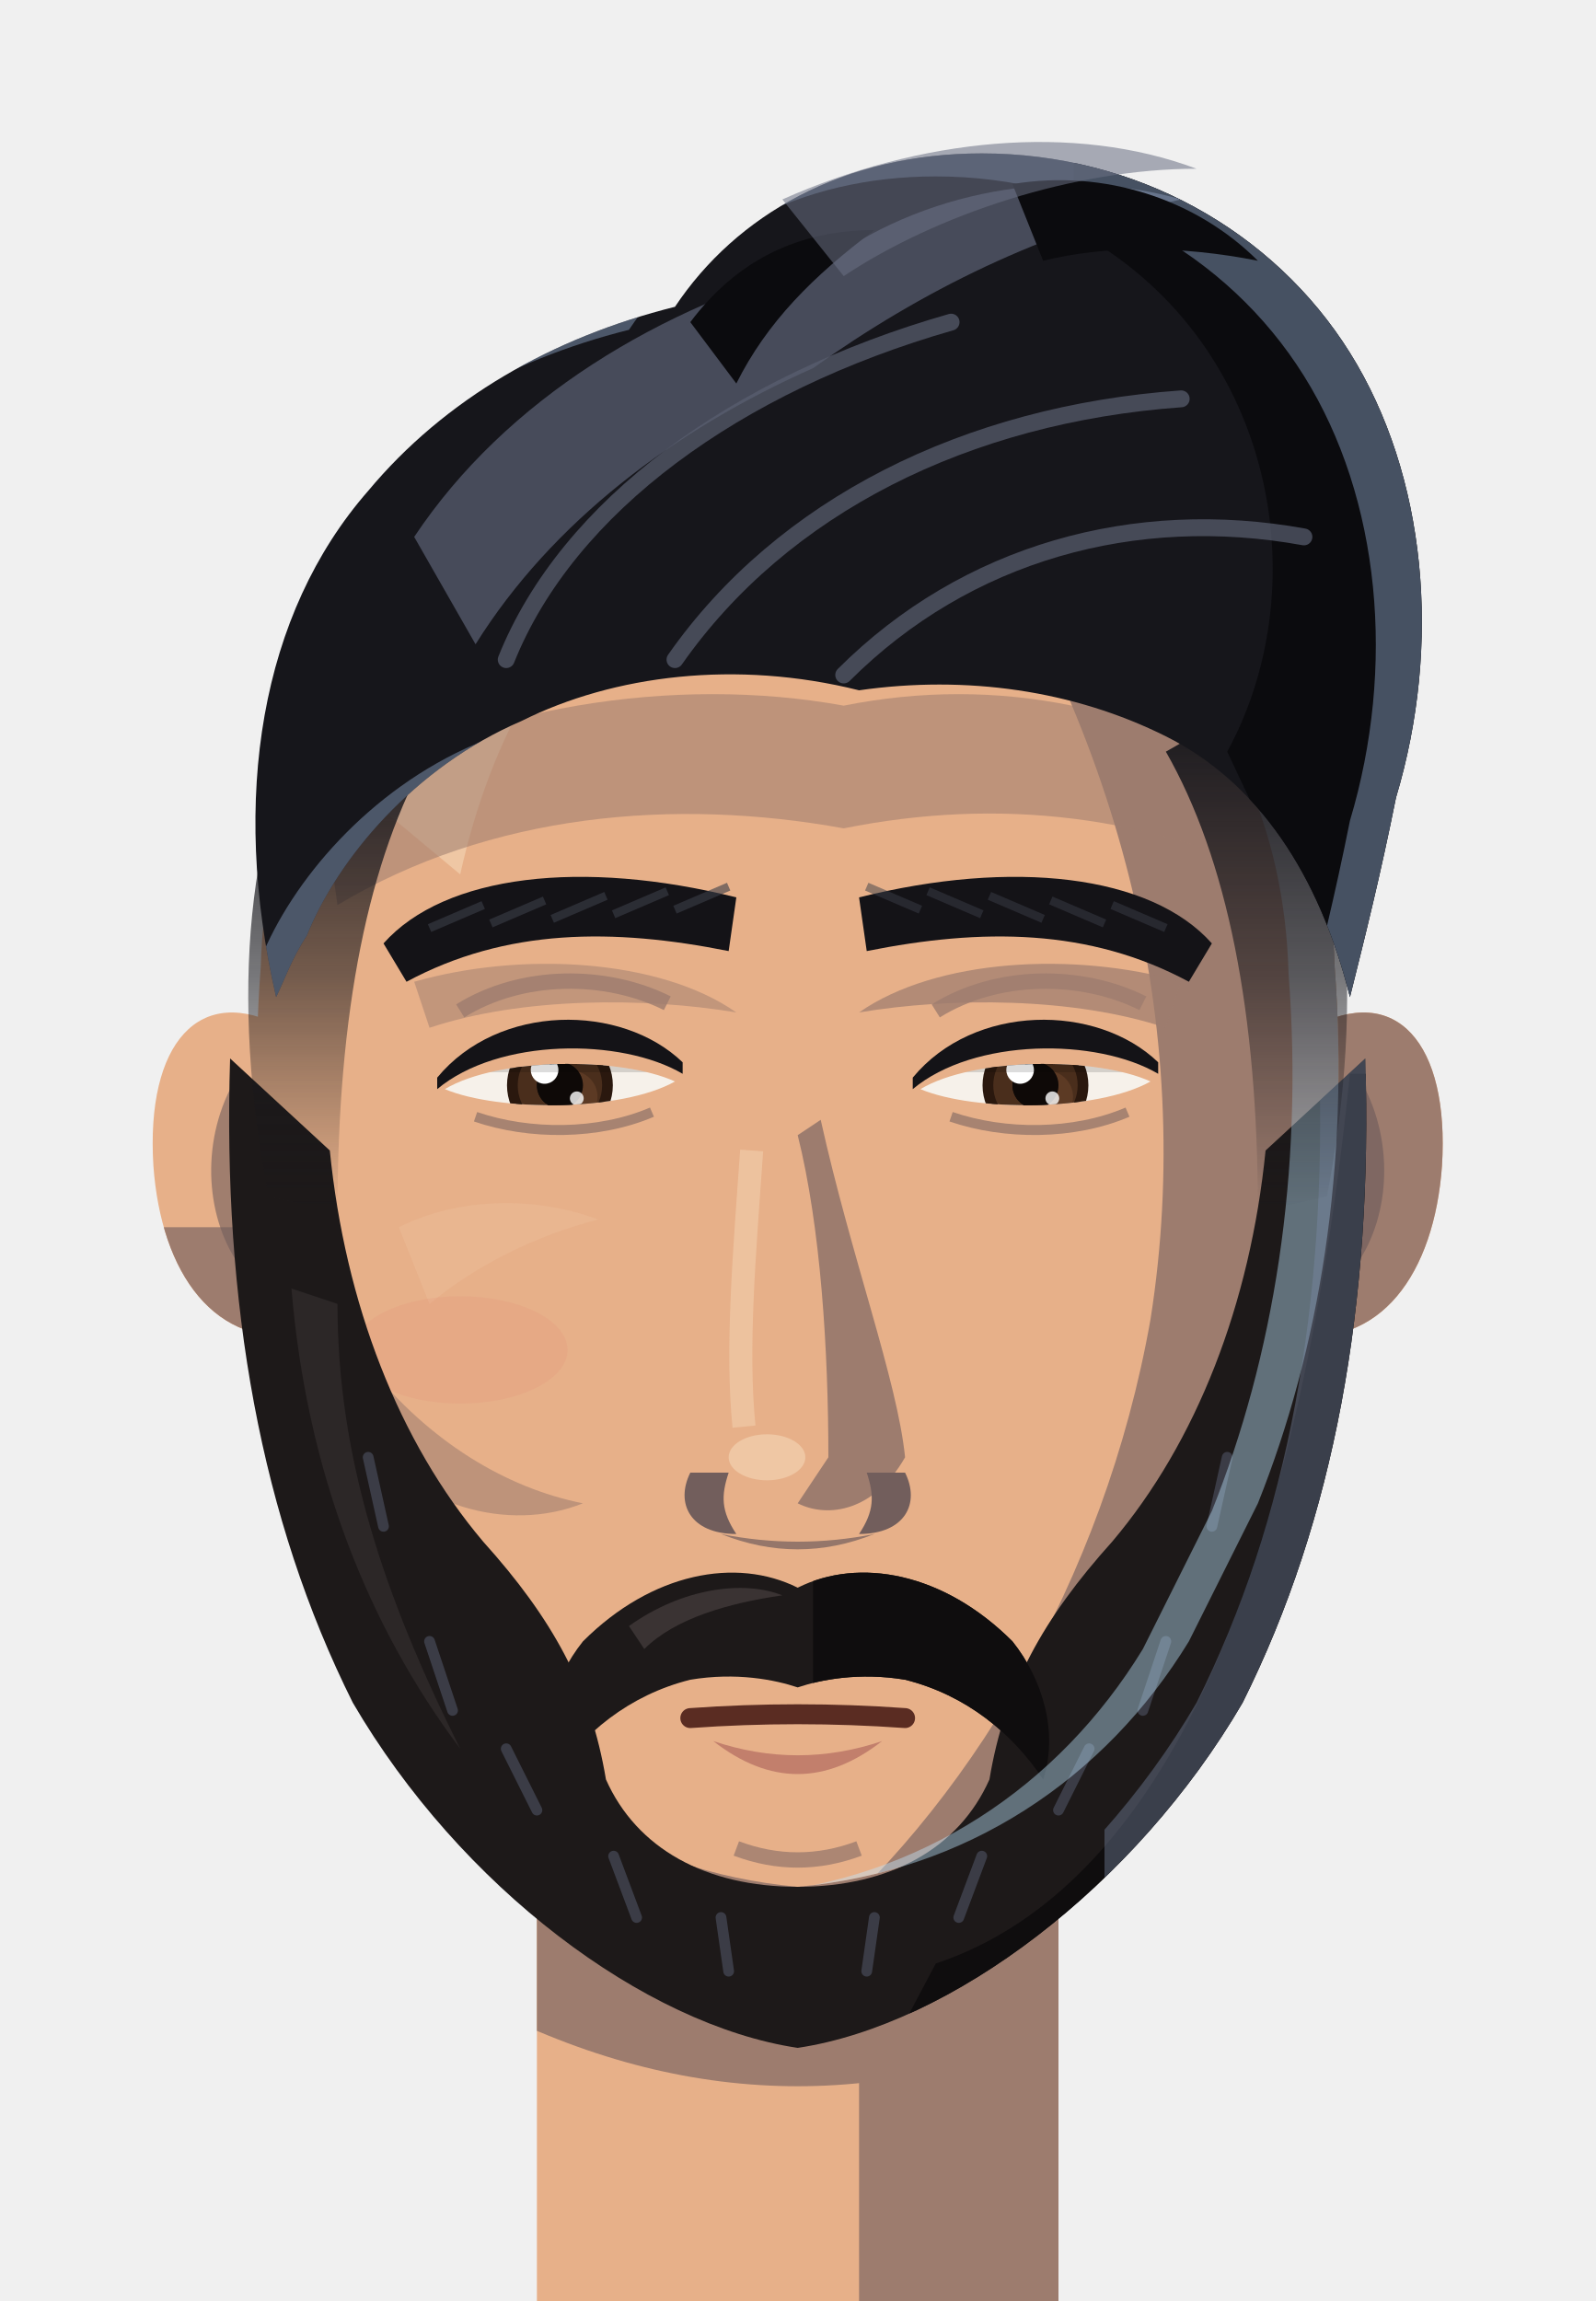
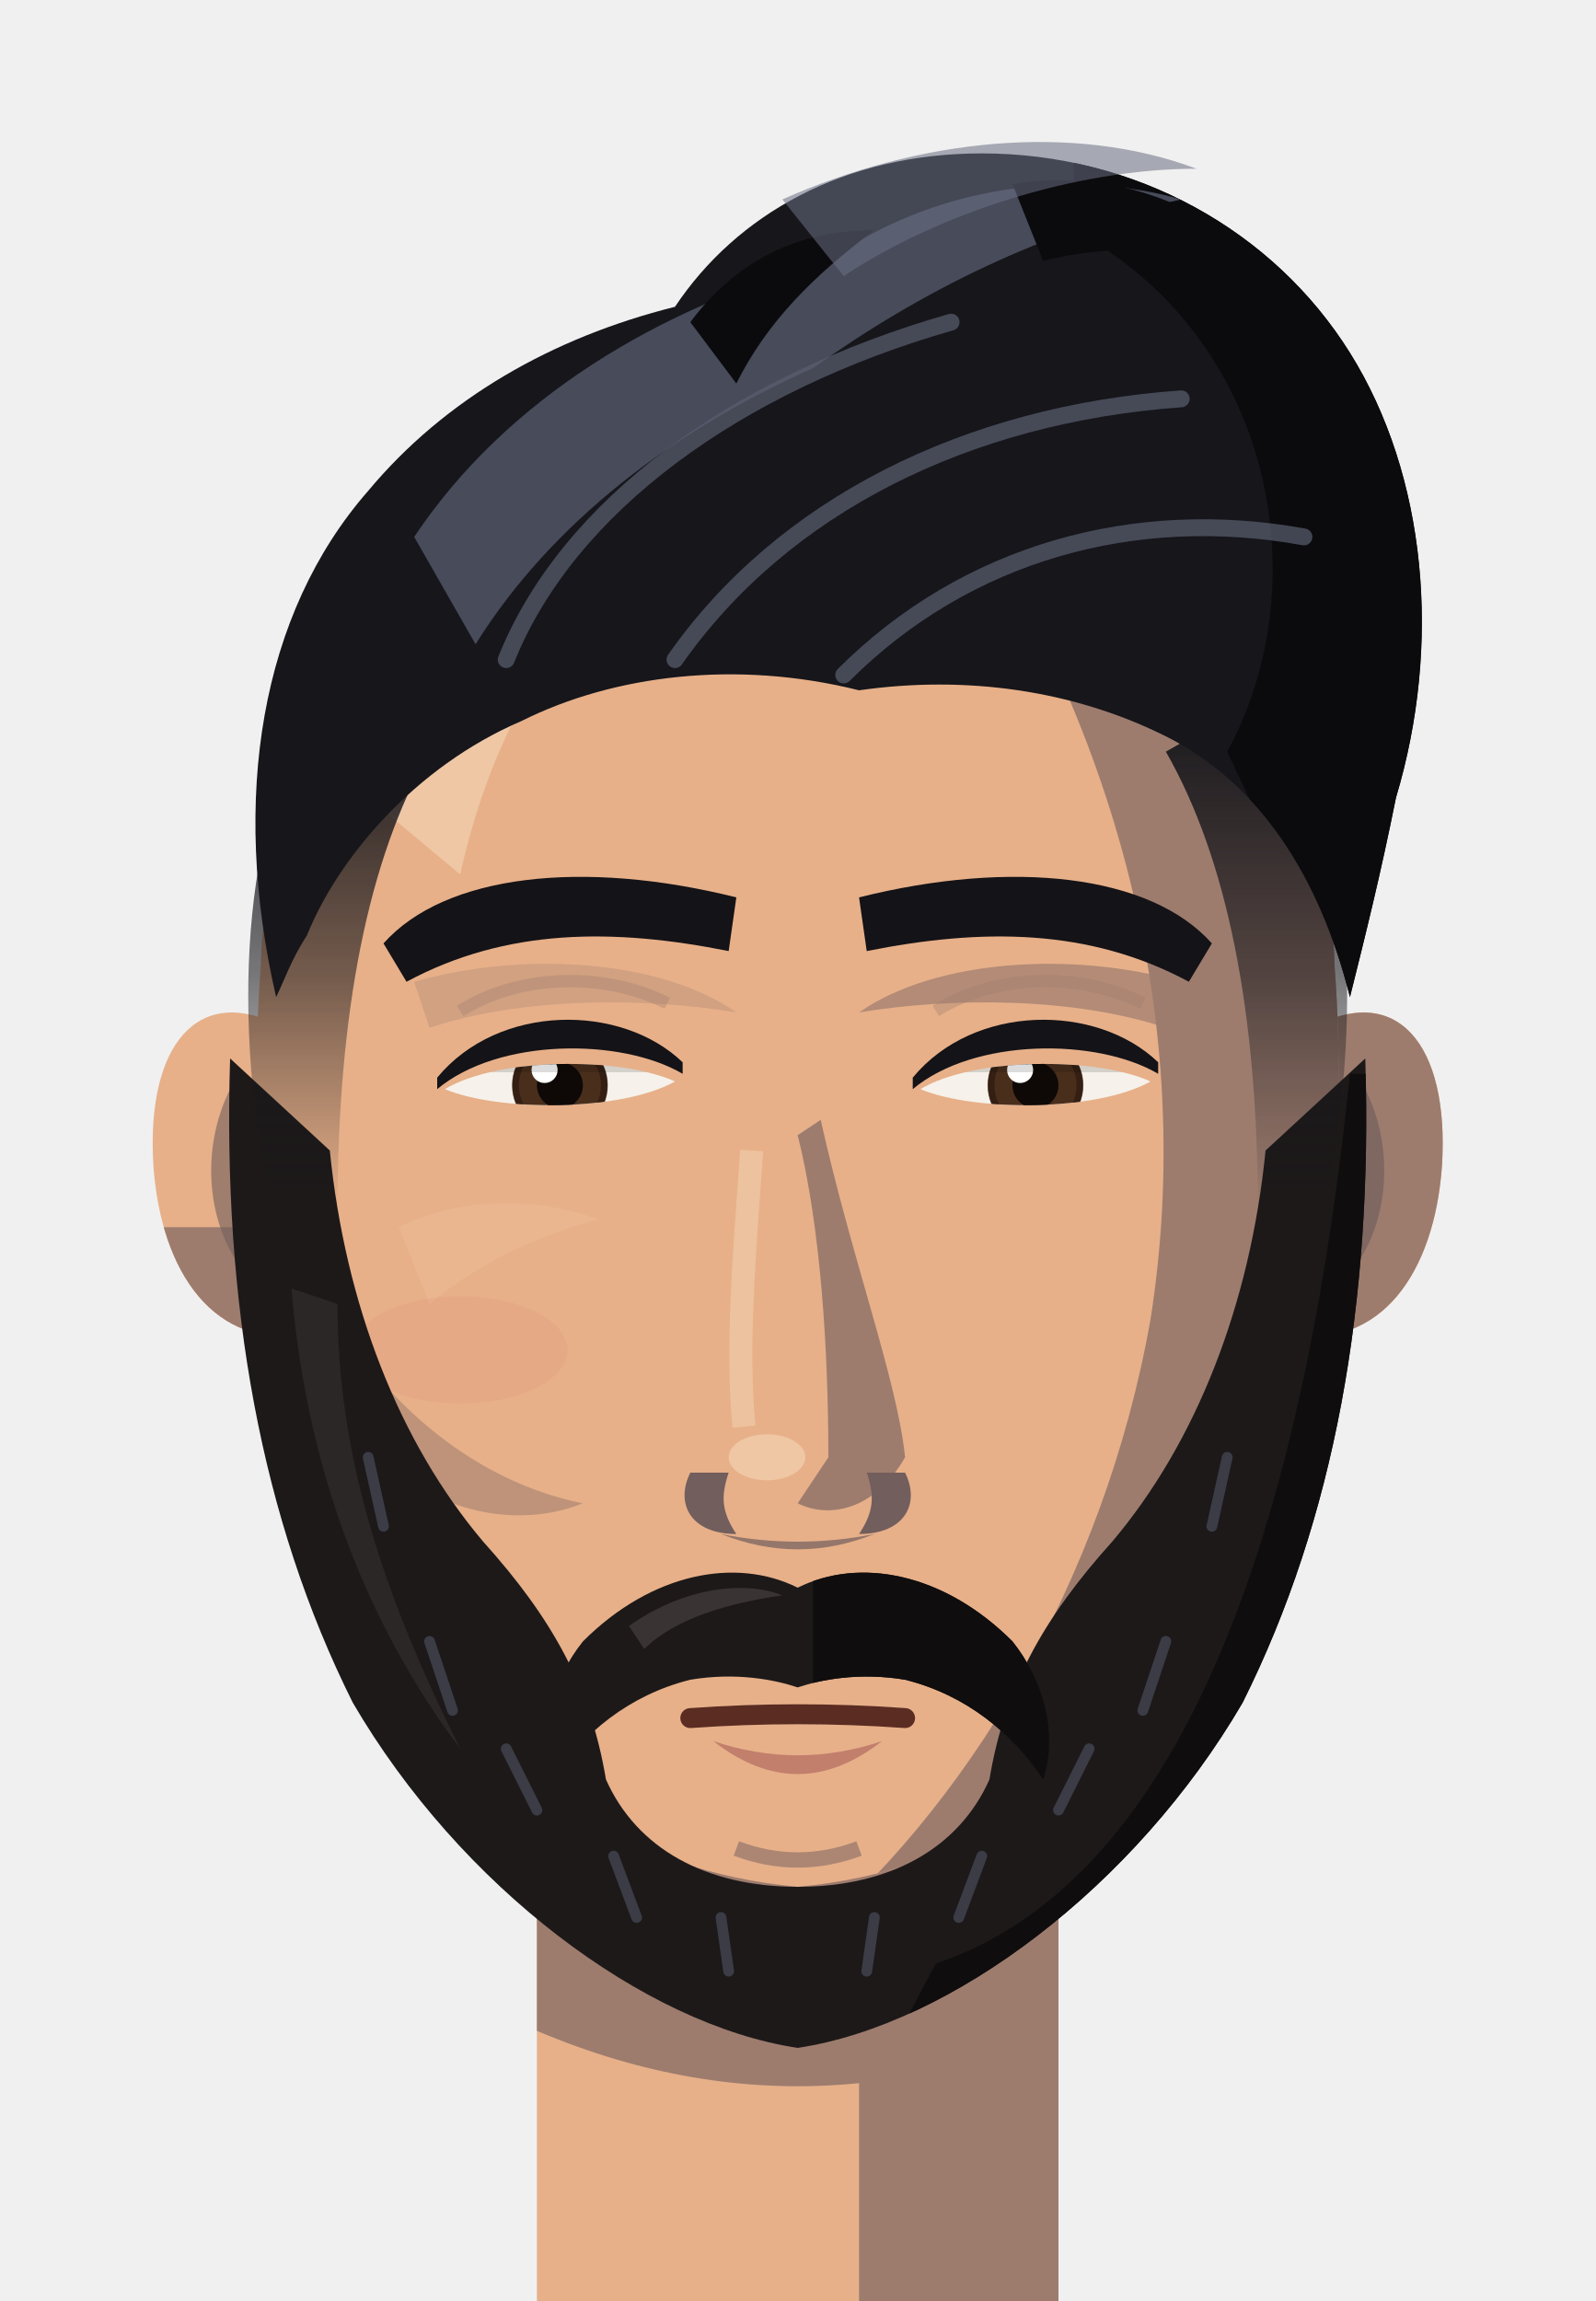
<svg xmlns="http://www.w3.org/2000/svg" viewBox="196 0 208 300" width="208" height="300">
  <defs>
    <linearGradient id="fade" x1="0" y1="0" x2="0" y2="1">
      <stop offset="0" stop-color="#16161b" stop-opacity="1" />
      <stop offset="0.55" stop-color="#16161b" stop-opacity="0.55" />
      <stop offset="1" stop-color="#16161b" stop-opacity="0" />
    </linearGradient>
    <clipPath id="c1">
      <path d="M233,134 C222,128 215,136 216,152 C217,166 224,176 236,174 Z" />
    </clipPath>
    <clipPath id="c2">
      <path d="M 367,134 C 378,128 385,136 384,152 C 383,166 376,176 364,174 Z" />
    </clipPath>
    <clipPath id="c3">
      <path d="M266,220 L266,304 L334,304 L334,220 Z" />
    </clipPath>
    <clipPath id="c4">
      <path d="M300,64 C341,64 369,88 370,126 C372,152 368,176 360,196 L351,214 C340,232 322,244 300,246 C278,244 260,232 249,214 L240,196 C232,176 228,152 230,126 C231,88 259,64 300,64 Z" />
    </clipPath>
    <clipPath id="c5">
      <path d="M254,142 C261,137.8 277,137.8 284,141 C277,144.94 261,144.94 254,142 Z" />
    </clipPath>
    <clipPath id="c6">
      <path d="M316,142 C323,137.8 339,137.8 346,141 C339,144.94 323,144.94 316,142 Z" />
    </clipPath>
    <clipPath id="c7">
      <path d="M226,138 C225,170 230,198 242,222 C256,246 280,264 300,267 C320,264 344,246 358,222 C370,198 375,170 374,138 L361,150 C359,170 352,188 341,201 C332,211 327,220 325,232 C321,241 312,246 300,246 C288,246 279,241 275,232 C273,220 268,211 259,201 C248,188 241,170 239,150 Z" />
    </clipPath>
    <clipPath id="c8">
      <path d="M272,214 C281,205 292,203 300,207 C308,203 319,205 328,214 C332,219 334,226 332,232 C328,226 322,221 314,219 C308,218 303,219 300,220 C297,219 292,218 286,219 C278,221 272,226 268,232 C266,226 268,219 272,214 Z" />
    </clipPath>
    <clipPath id="c9">
-       <path d="M300,64 C341,64 369,88 370,126 C372,152 368,176 360,196 L351,214 C340,232 322,244 300,246 C278,244 260,232 249,214 L240,196 C232,176 228,152 230,126 C231,88 259,64 300,64 Z" />
-     </clipPath>
-     <clipPath id="c10">
-       <path d="M226,138 C225,170 230,198 242,222 C256,246 280,264 300,267 C320,264 344,246 358,222 C370,198 375,170 374,138 L361,150 C359,170 352,188 341,201 C332,211 327,220 325,232 C321,241 312,246 300,246 C288,246 279,241 275,232 C273,220 268,211 259,201 C248,188 241,170 239,150 Z" />
-     </clipPath>
-     <clipPath id="c11">
-       <rect x="340" y="0" width="600" height="1500" />
-     </clipPath>
-     <clipPath id="c12">
-       <path d="M232,130 C226,104 230,80 244,64 C254,52 268,44 284,40 C292,28 306,20 324,20 C344,20 362,30 372,46 C382,62 384,84 378,104 C376,114 374,122 372,130 C368,114 360,102 348,96 C336,90 322,88 308,90 C292,86 276,88 264,94 C250,100 240,112 236,122 C234,125 233,128 232,130 Z" />
-     </clipPath>
-     <clipPath id="c13">
      <path d="M232,130 C226,104 230,80 244,64 C254,52 268,44 284,40 C292,28 306,20 324,20 C344,20 362,30 372,46 C382,62 384,84 378,104 C376,114 374,122 372,130 C368,114 360,102 348,96 C336,90 322,88 308,90 C292,86 276,88 264,94 C250,100 240,112 236,122 C234,125 233,128 232,130 Z" />
    </clipPath>
  </defs>
  <path d="M233,134 C222,128 215,136 216,152 C217,166 224,176 236,174 Z" fill="#e7b089" />
  <g clip-path="url(#c1)">
    <path d="M200,160 L240,160 L240,190 L200,190 Z" fill="#9d7c6e" />
  </g>
  <path d="M 367,134 C 378,128 385,136 384,152 C 383,166 376,176 364,174 Z" fill="#e7b089" />
  <g clip-path="url(#c2)">
    <path d="M360,120 L400,120 L400,190 L360,190 Z" fill="#9d7c6e" />
  </g>
  <path d="M226,142 C222,150 223,160 228,166 L230,164 C227,158 226,150 229,144 Z" fill="#725e5c" opacity="0.6" />
  <path d="M 374,142 C 378,150 377,160 372,166 L 370,164 C 373,158 374,150 371,144 Z" fill="#725e5c" opacity="0.7" />
  <path d="M266,220 L266,304 L334,304 L334,220 Z" fill="#e7b089" />
  <g clip-path="url(#c3)">
    <path d="M308,210 L340,210 L340,310 L308,310 Z" fill="#9d7c6e" />
    <path d="M260,210 L340,210 L340,262 Q300,282 260,262 Z" fill="#9d7c6e" />
  </g>
  <path d="M300,64 C341,64 369,88 370,126 C372,152 368,176 360,196 L351,214 C340,232 322,244 300,246 C278,244 260,232 249,214 L240,196 C232,176 228,152 230,126 C231,88 259,64 300,64 Z" fill="#e7b089" />
  <g clip-path="url(#c4)">
    <path d="M318,60 C352,70 376,96 376,130 C378,170 368,204 350,228 C336,244 318,252 300,254 C322,236 340,206 346,172 C352,134 342,94 318,60 Z" fill="#9d7c6e" />
    <path d="M244,104 C250,86 264,74 282,70 C268,82 260,96 256,114 Z" fill="#efc7a4" />
  </g>
  <path d="M248,160 C256,156 266,156 274,159 C266,161 258,165 252,170 Z" fill="#efc7a4" opacity="0.25" />
  <path d="M244,178 C252,188 262,194 272,196 C262,200 250,196 244,188 Z" fill="#9d7c6e" opacity="0.55" />
  <ellipse cx="256" cy="176" rx="14" ry="7" fill="#e07e70" opacity="0.14" />
  <path d="M246,123 C254,114 272,112 292,117 L291,124 C276,121 262,121 249,128 Z" fill="#141317" />
  <path d="M 354,123 C 346,114 328,112 308,117 L 309,124 C 324,121 338,121 351,128 Z" fill="#141317" />
-   <path d="M252,121.0 l7,-3" stroke="#3a3d48" stroke-width="1.1" opacity="0.6" />
-   <path d="M348,121.0 l-7,-3" stroke="#3a3d48" stroke-width="1.1" opacity="0.5" />
-   <path d="M260,120.4 l7,-3" stroke="#3a3d48" stroke-width="1.1" opacity="0.6" />
-   <path d="M340,120.4 l-7,-3" stroke="#3a3d48" stroke-width="1.1" opacity="0.5" />
-   <path d="M268,119.8 l7,-3" stroke="#3a3d48" stroke-width="1.1" opacity="0.6" />
-   <path d="M332,119.8 l-7,-3" stroke="#3a3d48" stroke-width="1.1" opacity="0.5" />
-   <path d="M276,119.2 l7,-3" stroke="#3a3d48" stroke-width="1.1" opacity="0.6" />
-   <path d="M324,119.2 l-7,-3" stroke="#3a3d48" stroke-width="1.1" opacity="0.5" />
-   <path d="M284,118.6 l7,-3" stroke="#3a3d48" stroke-width="1.1" opacity="0.6" />
-   <path d="M316,118.6 l-7,-3" stroke="#3a3d48" stroke-width="1.1" opacity="0.5" />
-   <path d="M250,128 C264,124 282,125 292,132 C280,130 264,130 252,134 Z" fill="#9d7c6e" opacity="0.5" />
+   <path d="M250,128 C264,124 282,125 292,132 C280,130 264,130 252,134 Z" fill="#9d7c6e" opacity="0.3" />
  <path d="M 350,128 C 336,124 318,125 308,132 C 320,130 336,130 348,134 Z" fill="#9d7c6e" opacity="0.7" />
  <path d="M254,142 C261,137.8 277,137.8 284,141 C277,144.94 261,144.94 254,142 Z" fill="#f6f1ea" />
  <g clip-path="url(#c5)">
    <circle cx="269" cy="141.5" r="6.2" fill="#4a2e1c" />
+     <circle cx="269" cy="141.5" r="5.8" fill="none" stroke="#24150b" stroke-width="0.9" opacity="0.6" />
    <circle cx="269" cy="141.5" r="3" fill="#0e0907" />
-     <circle cx="269" cy="141.5" r="6.2" fill="none" stroke="#2a180e" stroke-width="1.4" />
-     <circle cx="270.5" cy="143" r="3.4" fill="#6b4329" opacity="0.55" />
-     <circle cx="269" cy="141.5" r="3" fill="#0e0907" />
-     <circle cx="267" cy="139.5" r="1.8" fill="#fff" />
-     <circle cx="271.2" cy="143.2" r="0.9" fill="#fff" opacity="0.8" />
+     <circle cx="267" cy="139.5" r="1.7" fill="#fff" />
    <rect x="249" y="120" width="40" height="19.8" fill="#000" opacity="0.14" />
  </g>
  <path d="M253,142 C261,135.3 277,135.3 285,140 L285,138.5 C277,130.8 261,130.8 253,140.5 Z" fill="#141317" />
-   <path d="M258,145.6 C265,148.0 274,148.0 281,145.0" fill="none" stroke="#725e5c" stroke-width="1.3" opacity="0.55" />
-   <path d="M256,131.8 C264,126.8 275,126.8 283,130.8" fill="none" stroke="#9d7c6e" stroke-width="2" opacity="0.8" />
+   <path d="M256,131.8 C264,126.8 275,126.8 283,130.8" fill="none" stroke="#9d7c6e" stroke-width="1.6" opacity="0.35" />
  <path d="M316,142 C323,137.8 339,137.8 346,141 C339,144.94 323,144.94 316,142 Z" fill="#f6f1ea" />
  <g clip-path="url(#c6)">
    <circle cx="331" cy="141.5" r="6.2" fill="#4a2e1c" />
+     <circle cx="331" cy="141.5" r="5.8" fill="none" stroke="#24150b" stroke-width="0.9" opacity="0.6" />
    <circle cx="331" cy="141.5" r="3" fill="#0e0907" />
-     <circle cx="331" cy="141.5" r="6.2" fill="none" stroke="#2a180e" stroke-width="1.4" />
-     <circle cx="332.5" cy="143" r="3.4" fill="#6b4329" opacity="0.55" />
-     <circle cx="331" cy="141.5" r="3" fill="#0e0907" />
-     <circle cx="329" cy="139.5" r="1.8" fill="#fff" />
-     <circle cx="333.2" cy="143.2" r="0.9" fill="#fff" opacity="0.8" />
+     <circle cx="329" cy="139.5" r="1.7" fill="#fff" />
    <rect x="311" y="120" width="40" height="19.8" fill="#000" opacity="0.14" />
  </g>
  <path d="M315,142 C323,135.3 339,135.3 347,140 L347,138.5 C339,130.8 323,130.8 315,140.5 Z" fill="#141317" />
-   <path d="M320,145.6 C327,148.0 336,148.0 343,145.0" fill="none" stroke="#725e5c" stroke-width="1.3" opacity="0.55" />
-   <path d="M318,131.8 C326,126.8 337,126.8 345,130.8" fill="none" stroke="#9d7c6e" stroke-width="2" opacity="0.8" />
+   <path d="M318,131.8 C326,126.8 337,126.8 345,130.8" fill="none" stroke="#9d7c6e" stroke-width="1.6" opacity="0.35" />
  <path d="M303,146 C307,164 313,180 314,190 C310,197 304,198 300,196 L304,190 C304,176 303,160 300,148 Z" fill="#9d7c6e" />
  <path d="M286,192 C284,196 286,200 292,200 C290,197 290,195 291,192 Z" fill="#725e5c" />
  <path d="M314,192 C316,196 314,200 308,200 C310,197 310,195 309,192 Z" fill="#725e5c" />
  <path d="M290,200 Q300,204 310,200 Q300,202 290,200 Z" fill="#725e5c" opacity="0.7" />
  <ellipse cx="296" cy="190" rx="5" ry="3" fill="#efc7a4" />
  <path d="M294,150 C293,164 292,176 293,186" fill="none" stroke="#efc7a4" stroke-width="3" opacity="0.8" />
  <path d="M226,138 C225,170 230,198 242,222 C256,246 280,264 300,267 C320,264 344,246 358,222 C370,198 375,170 374,138 L361,150 C359,170 352,188 341,201 C332,211 327,220 325,232 C321,241 312,246 300,246 C288,246 279,241 275,232 C273,220 268,211 259,201 C248,188 241,170 239,150 Z" fill="#1d1919" />
  <g clip-path="url(#c7)">
    <path d="M318,256 C342,248 364,218 372,140 L390,140 L390,290 L300,290 Z" fill="#0f0d0e" />
    <path d="M234,168 C236,192 244,212 256,228 C246,208 240,190 240,170 Z" fill="#2c2727" />
  </g>
  <path d="M252,214 l3,9" fill="none" stroke="#474b5a" stroke-width="1.4" stroke-linecap="round" stroke-linejoin="round" opacity="0.7" />
  <path d="M262,228 l4,8" fill="none" stroke="#474b5a" stroke-width="1.4" stroke-linecap="round" stroke-linejoin="round" opacity="0.7" />
  <path d="M276,242 l3,8" fill="none" stroke="#474b5a" stroke-width="1.4" stroke-linecap="round" stroke-linejoin="round" opacity="0.7" />
  <path d="M290,250 l1,7" fill="none" stroke="#474b5a" stroke-width="1.4" stroke-linecap="round" stroke-linejoin="round" opacity="0.7" />
  <path d="M244,190 l2,9" fill="none" stroke="#474b5a" stroke-width="1.4" stroke-linecap="round" stroke-linejoin="round" opacity="0.7" />
  <path d="M310,250 l-1,7" fill="none" stroke="#474b5a" stroke-width="1.4" stroke-linecap="round" stroke-linejoin="round" opacity="0.7" />
  <path d="M324,242 l-3,8" fill="none" stroke="#474b5a" stroke-width="1.4" stroke-linecap="round" stroke-linejoin="round" opacity="0.7" />
  <path d="M338,228 l-4,8" fill="none" stroke="#474b5a" stroke-width="1.4" stroke-linecap="round" stroke-linejoin="round" opacity="0.7" />
  <path d="M348,214 l-3,9" fill="none" stroke="#474b5a" stroke-width="1.4" stroke-linecap="round" stroke-linejoin="round" opacity="0.7" />
  <path d="M356,190 l-2,9" fill="none" stroke="#474b5a" stroke-width="1.4" stroke-linecap="round" stroke-linejoin="round" opacity="0.7" />
  <path d="M272,214 C281,205 292,203 300,207 C308,203 319,205 328,214 C332,219 334,226 332,232 C328,226 322,221 314,219 C308,218 303,219 300,220 C297,219 292,218 286,219 C278,221 272,226 268,232 C266,226 268,219 272,214 Z" fill="#1d1919" />
  <g clip-path="url(#c8)">
    <path d="M302,200 L340,200 L340,236 L302,236 Z" fill="#0f0d0e" />
    <path d="M278,212 C285,207 293,206 298,208 C291,209 284,211 280,215 Z" fill="#3a3333" />
  </g>
  <path d="M286,224 Q300,223 314,224" fill="none" stroke="#5a2c22" stroke-width="2.6" stroke-linecap="round" />
  <path d="M289,227 Q300,235.6 311,227 Q300,230.7 289,227 Z" fill="#c27f6c" />
  <path d="M292,241 Q300,244 308,241" fill="none" stroke="#9d7c6e" stroke-width="2" opacity="0.8" />
-   <path d="M238,104 C258,92 284,88 306,92 C326,88 346,92 364,104 L366,116 C346,106 326,104 306,108 C284,104 260,106 240,118 Z" fill="#9d7c6e" opacity="0.55" />
-   <g clip-path="url(#c9)">
-     <path d="M-10,-10 L610,-10 L610,1510 L-10,1510 Z M 294,65 C 335,65 363,89 364,127 C 366,153 362,177 354,197 L 345,215 C 334,233 316,245 294,247 C 272,245 254,233 243,215 L 234,197 C 226,177 222,153 224,127 C 225,89 253,65 294,65 Z" fill-rule="evenodd" fill="#bfe6ff" opacity="0.42" />
-   </g>
-   <g clip-path="url(#c10)">
-     <g clip-path="url(#c11)">
-       <path d="M-10,-10 L610,-10 L610,1510 L-10,1510 Z M 220,138 C 219,170 224,198 236,222 C 250,246 274,264 294,267 C 314,264 338,246 352,222 C 364,198 369,170 368,138 L 355,150 C 353,170 346,188 335,201 C 326,211 321,220 319,232 C 315,241 306,246 294,246 C 282,246 273,241 269,232 C 267,220 262,211 253,201 C 242,188 235,170 233,150 Z" fill-rule="evenodd" fill="#7a8aa8" opacity="0.4" />
-     </g>
-   </g>
  <path d="M231,156 C226,130 228,106 238,90 L252,98 C244,112 240,132 240,158 Z" fill="url(#fade)" />
  <path d="M 369,156 C 374,130 372,106 362,90 L 348,98 C 356,112 360,132 360,158 Z" fill="url(#fade)" />
  <path d="M232,130 C226,104 230,80 244,64 C254,52 268,44 284,40 C292,28 306,20 324,20 C344,20 362,30 372,46 C382,62 384,84 378,104 C376,114 374,122 372,130 C368,114 360,102 348,96 C336,90 322,88 308,90 C292,86 276,88 264,94 C250,100 240,112 236,122 C234,125 233,128 232,130 Z" fill="#16161b" />
-   <g clip-path="url(#c12)">
+   <g clip-path="url(#c9)">
    <path d="M336,18 C368,24 388,52 384,84 C382,104 376,118 372,132 L356,98 C368,76 362,44 336,30 Z" fill="#0b0b0e" />
    <path d="M250,70 C262,52 282,40 304,34 C318,24 336,22 350,26 C332,30 316,38 302,48 C284,56 268,68 258,84 Z" fill="#474b5a" />
-   </g>
-   <g clip-path="url(#c13)">
-     <path d="M-10,-10 L610,-10 L610,1510 L-10,1510 Z M 226,133 C 220,107 224,83 238,67 C 248,55 262,47 278,43 C 286,31 300,23 318,23 C 338,23 356,33 366,49 C 376,65 378,87 372,107 C 370,117 368,125 366,133 C 362,117 354,105 342,99 C 330,93 316,91 302,93 C 286,89 270,91 258,97 C 244,103 234,115 230,125 C 228,128 227,131 226,133 Z" fill-rule="evenodd" fill="#8fa6c8" opacity="0.45" />
  </g>
  <path d="M262,86 C270,66 292,50 320,42" fill="none" stroke="#5a5f70" stroke-width="2.2" stroke-linecap="round" stroke-linejoin="round" opacity="0.7" />
  <path d="M284,86 C298,66 322,54 350,52" fill="none" stroke="#5a5f70" stroke-width="2.2" stroke-linecap="round" stroke-linejoin="round" opacity="0.7" />
  <path d="M306,88 C322,72 344,66 366,70" fill="none" stroke="#5a5f70" stroke-width="2.2" stroke-linecap="round" stroke-linejoin="round" opacity="0.7" />
  <path d="M286,42 C292,34 300,30 310,30 C302,36 296,42 292,50 Z" fill="#0b0b0e" />
  <path d="M328,24 C340,22 352,26 360,34 C350,32 340,32 332,34 Z" fill="#0b0b0e" />
  <path d="M298,26 C316,18 336,16 352,22 C336,22 318,28 306,36 Z" fill="#6a7083" opacity="0.55" />
</svg>
